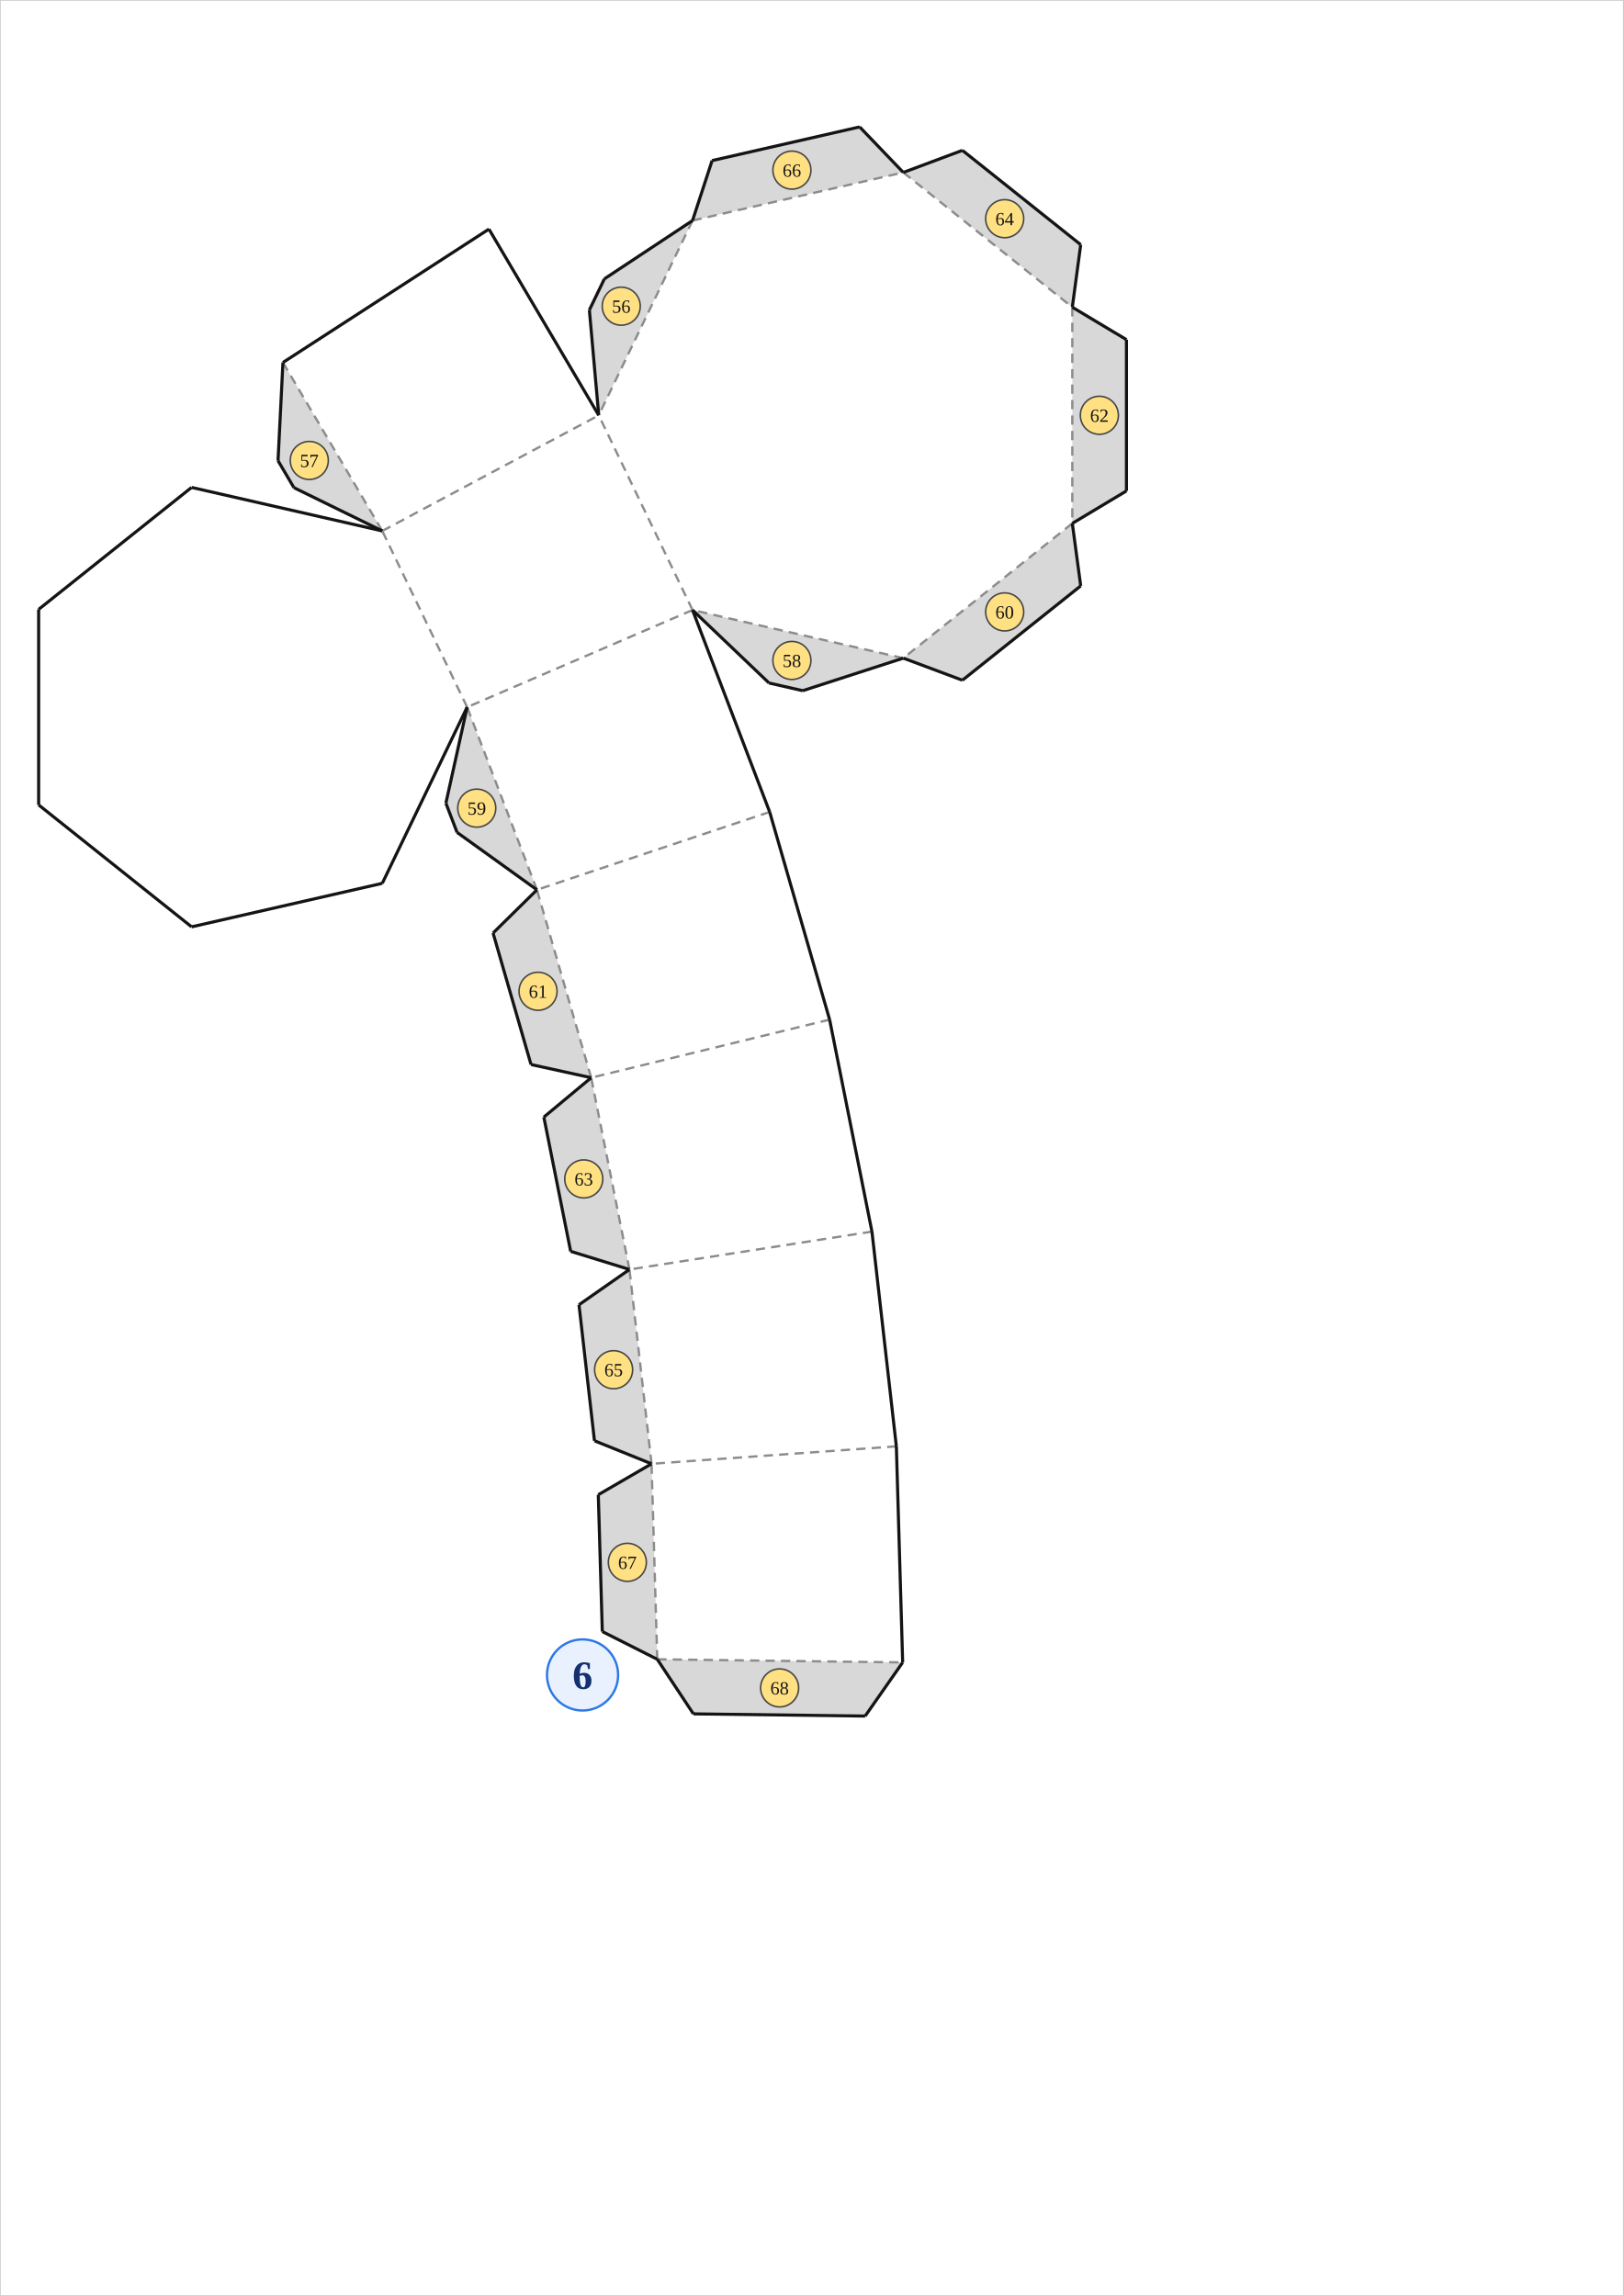
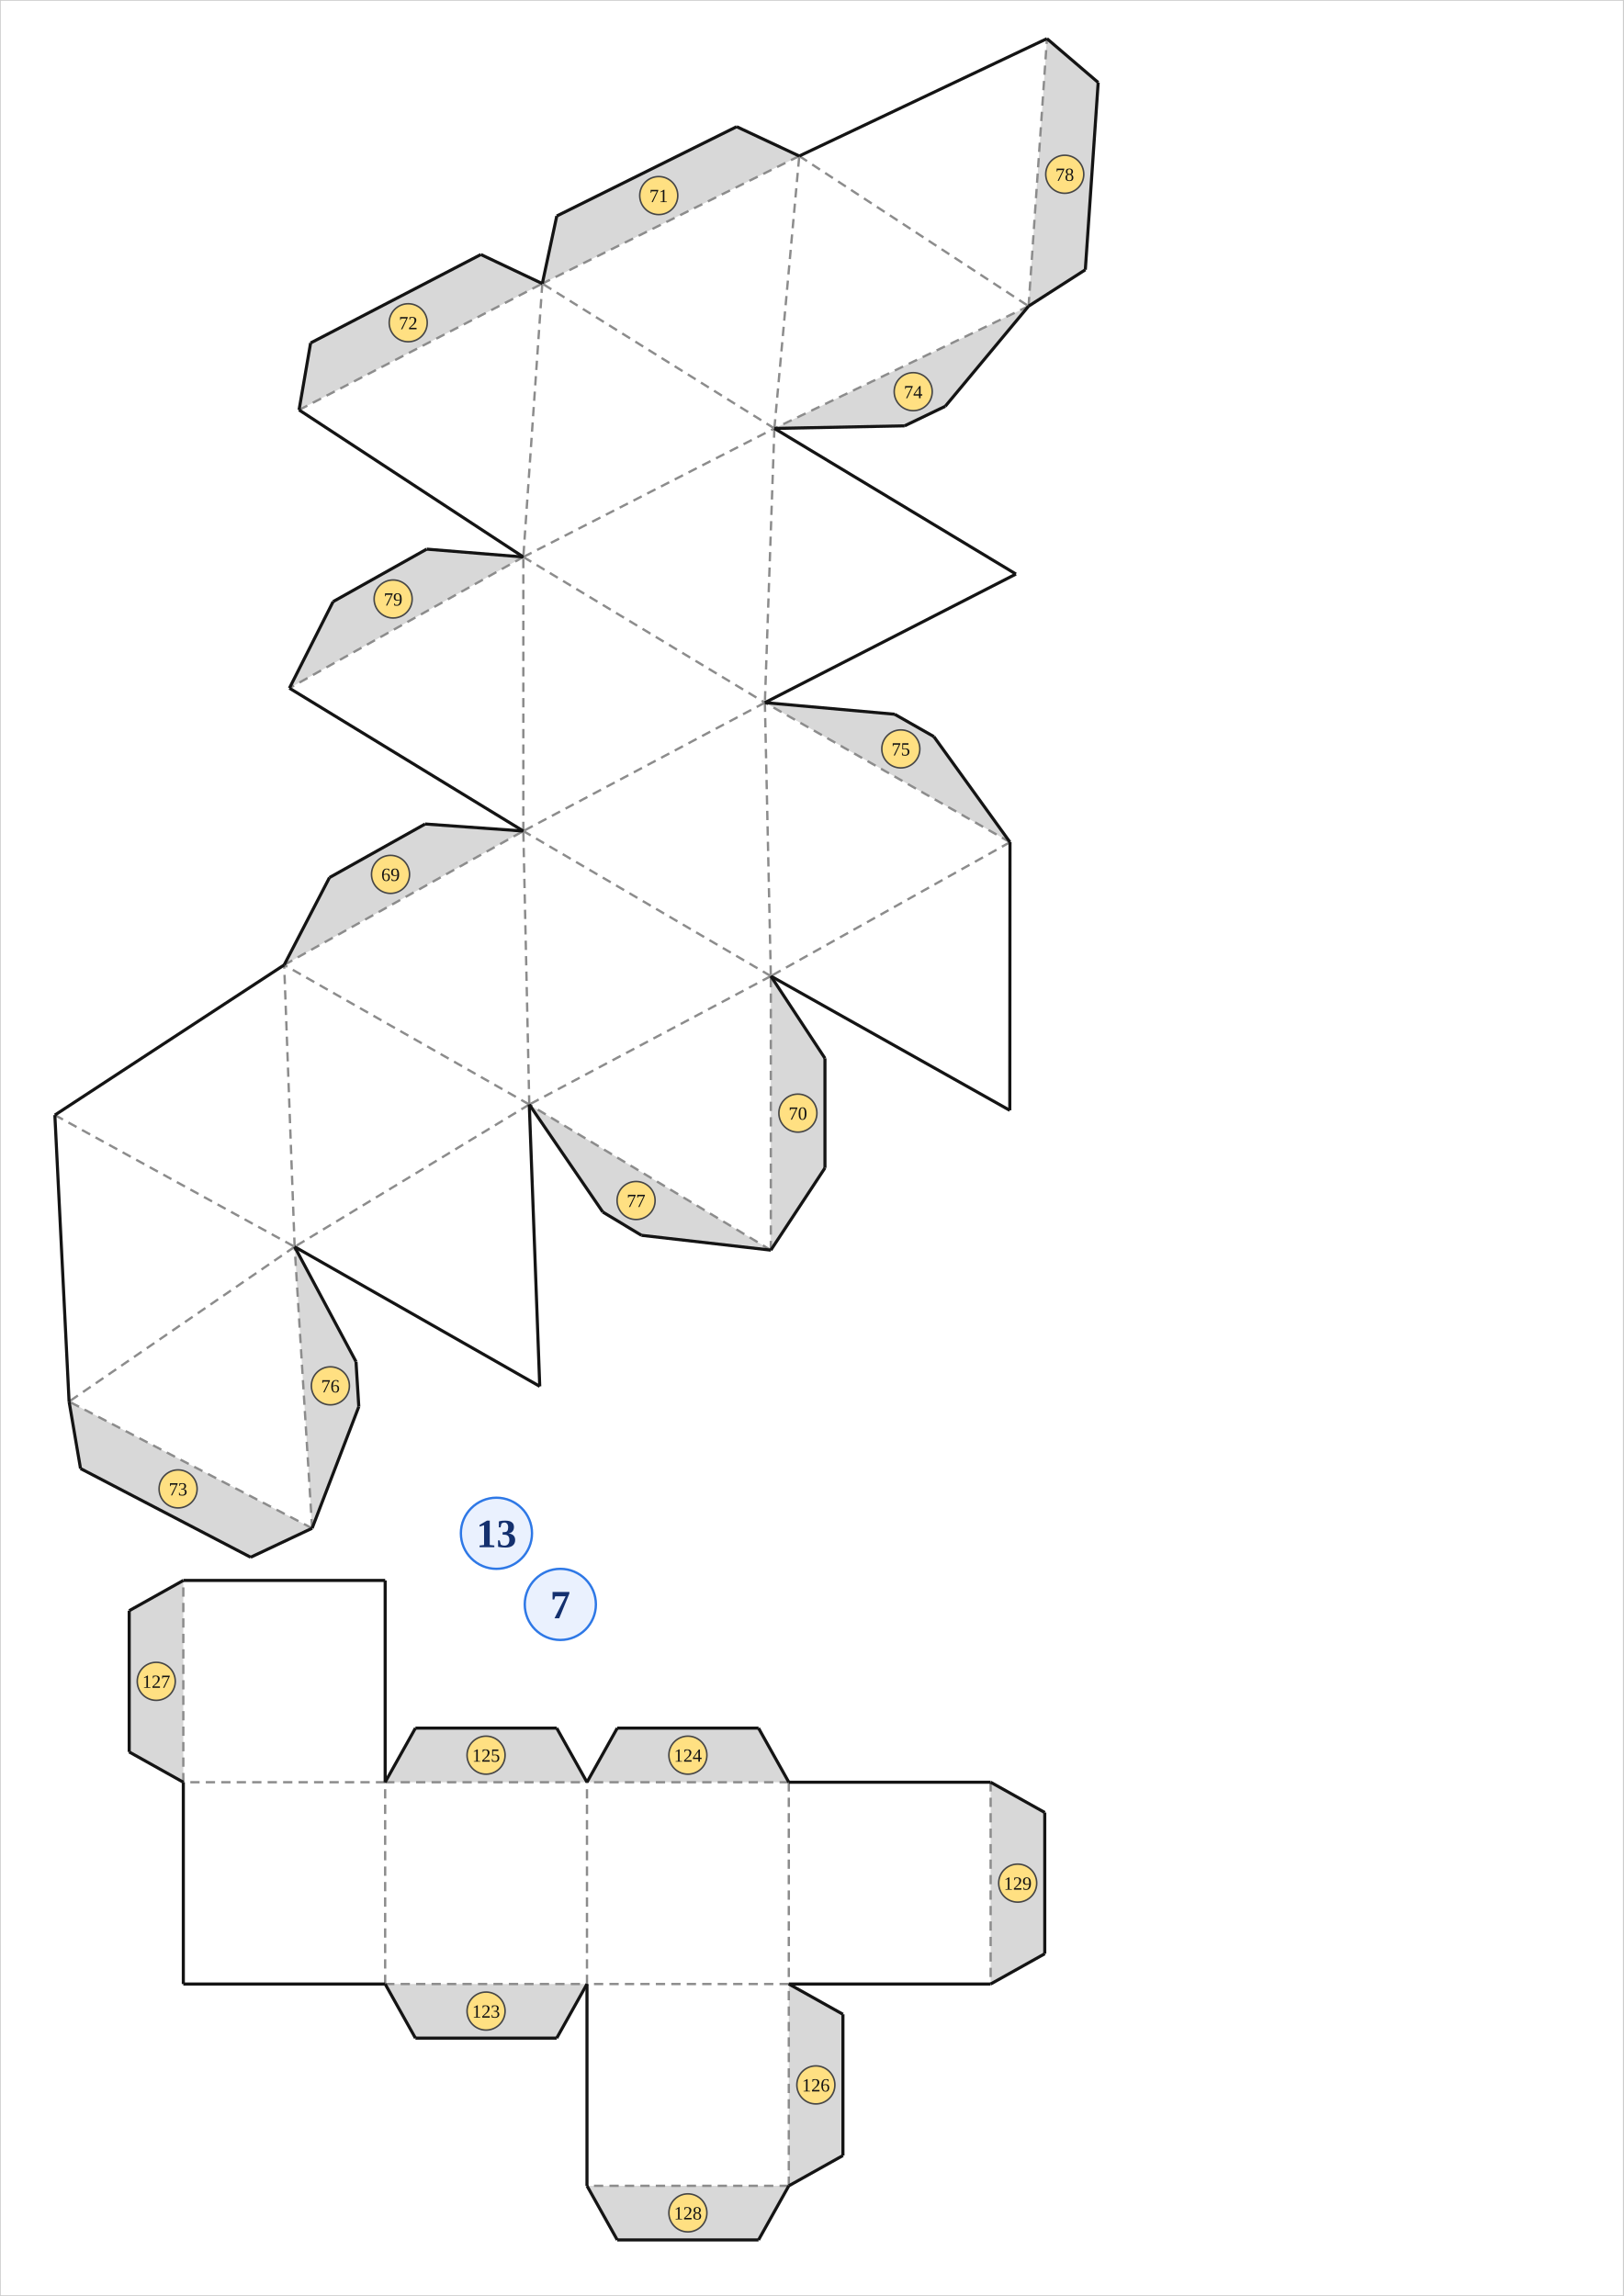
<svg xmlns="http://www.w3.org/2000/svg" width="210.00mm" height="297.00mm" viewBox="0 0 210.00 297.00">
  <rect x="0" y="0" width="210.00" height="297.00" fill="#ffffff" stroke="#cccccc" stroke-width="0.2" />
-   <polygon points="77.436,53.72 76.225,40.103 78.166,36.073 89.568,28.53" fill="rgb(216,216,216)" />
-   <polygon points="49.441,68.68 38.015,63.083 35.959,59.596 36.593,46.889" fill="rgb(216,216,216)" />
-   <polygon points="89.568,78.911 99.459,88.349 103.82,89.344 116.827,85.133" fill="rgb(216,216,216)" />
-   <polygon points="60.417,91.472 57.669,103.895 59.113,107.676 69.444,115.104" fill="rgb(216,216,216)" />
-   <polygon points="116.827,85.133 124.47,87.991 139.772,75.788 138.687,67.7" fill="rgb(216,216,216)" />
-   <polygon points="69.444,115.104 63.77,120.691 68.68,137.704 76.458,139.409" fill="rgb(216,216,216)" />
-   <polygon points="138.687,67.7 145.687,63.507 145.687,43.934 138.687,39.74" fill="rgb(216,216,216)" />
-   <polygon points="76.458,139.409 70.337,144.5 73.804,161.866 81.411,164.216" fill="rgb(216,216,216)" />
-   <polygon points="138.687,39.74 139.772,31.653 124.47,19.45 116.827,22.308" fill="rgb(216,216,216)" />
-   <polygon points="81.411,164.216 74.884,168.777 76.883,186.371 84.267,189.352" fill="rgb(216,216,216)" />
-   <polygon points="116.827,22.308 111.18,16.417 92.099,20.772 89.568,28.53" fill="rgb(216,216,216)" />
-   <polygon points="84.267,189.352 77.381,193.349 77.898,211.049 85.006,214.638" fill="rgb(216,216,216)" />
-   <polygon points="116.746,215.042 111.895,221.981 89.678,221.698 85.006,214.638" fill="rgb(216,216,216)" />
-   <line x1="49.441" y1="68.68" x2="77.436" y2="53.721" stroke="#8c8c8c" stroke-width="0.3" stroke-dasharray="1.2,0.8" />
-   <line x1="89.568" y1="78.911" x2="77.436" y2="53.721" stroke="#8c8c8c" stroke-width="0.3" stroke-dasharray="1.2,0.8" />
-   <line x1="60.417" y1="91.472" x2="49.441" y2="68.68" stroke="#8c8c8c" stroke-width="0.3" stroke-dasharray="1.2,0.8" />
-   <line x1="89.568" y1="78.911" x2="60.417" y2="91.472" stroke="#8c8c8c" stroke-width="0.3" stroke-dasharray="1.2,0.8" />
-   <line x1="99.545" y1="105.031" x2="69.444" y2="115.104" stroke="#8c8c8c" stroke-width="0.3" stroke-dasharray="1.2,0.8" />
-   <line x1="107.298" y1="131.894" x2="76.458" y2="139.409" stroke="#8c8c8c" stroke-width="0.3" stroke-dasharray="1.2,0.8" />
-   <line x1="112.772" y1="159.313" x2="81.411" y2="164.216" stroke="#8c8c8c" stroke-width="0.3" stroke-dasharray="1.2,0.8" />
-   <line x1="115.929" y1="187.094" x2="84.267" y2="189.351" stroke="#8c8c8c" stroke-width="0.3" stroke-dasharray="1.2,0.8" />
-   <line x1="89.568" y1="28.53" x2="77.436" y2="53.72" stroke="#8c8c8c" stroke-width="0.3" stroke-dasharray="1.2,0.8" />
-   <line x1="36.593" y1="46.889" x2="49.441" y2="68.68" stroke="#8c8c8c" stroke-width="0.3" stroke-dasharray="1.2,0.8" />
-   <line x1="116.827" y1="85.133" x2="89.568" y2="78.911" stroke="#8c8c8c" stroke-width="0.3" stroke-dasharray="1.2,0.8" />
-   <line x1="69.444" y1="115.104" x2="60.417" y2="91.472" stroke="#8c8c8c" stroke-width="0.3" stroke-dasharray="1.2,0.8" />
-   <line x1="138.687" y1="67.7" x2="116.827" y2="85.133" stroke="#8c8c8c" stroke-width="0.3" stroke-dasharray="1.2,0.8" />
-   <line x1="76.458" y1="139.409" x2="69.444" y2="115.104" stroke="#8c8c8c" stroke-width="0.3" stroke-dasharray="1.2,0.8" />
-   <line x1="138.687" y1="39.74" x2="138.687" y2="67.7" stroke="#8c8c8c" stroke-width="0.3" stroke-dasharray="1.2,0.8" />
-   <line x1="81.411" y1="164.216" x2="76.458" y2="139.409" stroke="#8c8c8c" stroke-width="0.3" stroke-dasharray="1.2,0.8" />
-   <line x1="116.827" y1="22.308" x2="138.687" y2="39.74" stroke="#8c8c8c" stroke-width="0.3" stroke-dasharray="1.2,0.8" />
-   <line x1="84.267" y1="189.352" x2="81.411" y2="164.216" stroke="#8c8c8c" stroke-width="0.3" stroke-dasharray="1.2,0.8" />
-   <line x1="89.568" y1="28.53" x2="116.827" y2="22.308" stroke="#8c8c8c" stroke-width="0.3" stroke-dasharray="1.2,0.8" />
-   <line x1="85.006" y1="214.638" x2="84.267" y2="189.352" stroke="#8c8c8c" stroke-width="0.3" stroke-dasharray="1.2,0.8" />
-   <line x1="85.006" y1="214.638" x2="116.746" y2="215.042" stroke="#8c8c8c" stroke-width="0.3" stroke-dasharray="1.2,0.8" />
-   <line x1="63.236" y1="29.635" x2="77.436" y2="53.721" stroke="#141414" stroke-width="0.4" />
-   <line x1="24.778" y1="63.051" x2="49.441" y2="68.68" stroke="#141414" stroke-width="0.4" />
-   <line x1="89.568" y1="78.911" x2="99.545" y2="105.031" stroke="#141414" stroke-width="0.4" />
-   <line x1="60.417" y1="91.472" x2="49.441" y2="114.264" stroke="#141414" stroke-width="0.4" />
-   <line x1="99.545" y1="105.031" x2="107.298" y2="131.894" stroke="#141414" stroke-width="0.4" />
-   <line x1="49.441" y1="114.264" x2="24.778" y2="119.893" stroke="#141414" stroke-width="0.4" />
-   <line x1="107.298" y1="131.894" x2="112.772" y2="159.313" stroke="#141414" stroke-width="0.4" />
-   <line x1="24.778" y1="119.893" x2="5.0" y2="104.121" stroke="#141414" stroke-width="0.4" />
-   <line x1="112.772" y1="159.313" x2="115.929" y2="187.094" stroke="#141414" stroke-width="0.4" />
-   <line x1="5.0" y1="104.121" x2="5.0" y2="78.824" stroke="#141414" stroke-width="0.4" />
-   <line x1="115.929" y1="187.094" x2="116.746" y2="215.042" stroke="#141414" stroke-width="0.4" />
-   <line x1="5.0" y1="78.824" x2="24.778" y2="63.051" stroke="#141414" stroke-width="0.4" />
-   <line x1="36.593" y1="46.889" x2="63.236" y2="29.635" stroke="#141414" stroke-width="0.4" />
-   <line x1="77.436" y1="53.72" x2="76.225" y2="40.103" stroke="#141414" stroke-width="0.4" />
-   <line x1="76.225" y1="40.103" x2="78.166" y2="36.073" stroke="#141414" stroke-width="0.4" />
-   <line x1="78.166" y1="36.073" x2="89.568" y2="28.53" stroke="#141414" stroke-width="0.4" />
-   <line x1="49.441" y1="68.68" x2="38.015" y2="63.083" stroke="#141414" stroke-width="0.4" />
-   <line x1="38.015" y1="63.083" x2="35.959" y2="59.596" stroke="#141414" stroke-width="0.4" />
-   <line x1="35.959" y1="59.596" x2="36.593" y2="46.889" stroke="#141414" stroke-width="0.4" />
-   <line x1="89.568" y1="78.911" x2="99.459" y2="88.349" stroke="#141414" stroke-width="0.4" />
-   <line x1="99.459" y1="88.349" x2="103.82" y2="89.344" stroke="#141414" stroke-width="0.4" />
-   <line x1="103.82" y1="89.344" x2="116.827" y2="85.133" stroke="#141414" stroke-width="0.4" />
-   <line x1="60.417" y1="91.472" x2="57.669" y2="103.895" stroke="#141414" stroke-width="0.4" />
-   <line x1="57.669" y1="103.895" x2="59.113" y2="107.676" stroke="#141414" stroke-width="0.4" />
-   <line x1="59.113" y1="107.676" x2="69.444" y2="115.104" stroke="#141414" stroke-width="0.4" />
-   <line x1="116.827" y1="85.133" x2="124.47" y2="87.991" stroke="#141414" stroke-width="0.4" />
-   <line x1="124.47" y1="87.991" x2="139.772" y2="75.788" stroke="#141414" stroke-width="0.4" />
-   <line x1="139.772" y1="75.788" x2="138.687" y2="67.7" stroke="#141414" stroke-width="0.4" />
-   <line x1="69.444" y1="115.104" x2="63.77" y2="120.691" stroke="#141414" stroke-width="0.4" />
-   <line x1="63.77" y1="120.691" x2="68.68" y2="137.704" stroke="#141414" stroke-width="0.4" />
-   <line x1="68.68" y1="137.704" x2="76.458" y2="139.409" stroke="#141414" stroke-width="0.4" />
-   <line x1="138.687" y1="67.7" x2="145.687" y2="63.507" stroke="#141414" stroke-width="0.4" />
-   <line x1="145.687" y1="63.507" x2="145.687" y2="43.934" stroke="#141414" stroke-width="0.4" />
-   <line x1="145.687" y1="43.934" x2="138.687" y2="39.74" stroke="#141414" stroke-width="0.4" />
-   <line x1="76.458" y1="139.409" x2="70.337" y2="144.5" stroke="#141414" stroke-width="0.4" />
-   <line x1="70.337" y1="144.5" x2="73.804" y2="161.866" stroke="#141414" stroke-width="0.4" />
-   <line x1="73.804" y1="161.866" x2="81.411" y2="164.216" stroke="#141414" stroke-width="0.4" />
-   <line x1="138.687" y1="39.74" x2="139.772" y2="31.653" stroke="#141414" stroke-width="0.4" />
-   <line x1="139.772" y1="31.653" x2="124.47" y2="19.45" stroke="#141414" stroke-width="0.4" />
-   <line x1="124.47" y1="19.45" x2="116.827" y2="22.308" stroke="#141414" stroke-width="0.4" />
-   <line x1="81.411" y1="164.216" x2="74.884" y2="168.777" stroke="#141414" stroke-width="0.4" />
-   <line x1="74.884" y1="168.777" x2="76.883" y2="186.371" stroke="#141414" stroke-width="0.4" />
-   <line x1="76.883" y1="186.371" x2="84.267" y2="189.352" stroke="#141414" stroke-width="0.4" />
-   <line x1="116.827" y1="22.308" x2="111.18" y2="16.417" stroke="#141414" stroke-width="0.4" />
-   <line x1="111.18" y1="16.417" x2="92.099" y2="20.772" stroke="#141414" stroke-width="0.4" />
-   <line x1="92.099" y1="20.772" x2="89.568" y2="28.53" stroke="#141414" stroke-width="0.4" />
-   <line x1="84.267" y1="189.352" x2="77.381" y2="193.349" stroke="#141414" stroke-width="0.4" />
-   <line x1="77.381" y1="193.349" x2="77.898" y2="211.049" stroke="#141414" stroke-width="0.4" />
-   <line x1="77.898" y1="211.049" x2="85.006" y2="214.638" stroke="#141414" stroke-width="0.4" />
-   <line x1="116.746" y1="215.042" x2="111.895" y2="221.981" stroke="#141414" stroke-width="0.4" />
-   <line x1="111.895" y1="221.981" x2="89.678" y2="221.698" stroke="#141414" stroke-width="0.4" />
-   <line x1="89.678" y1="221.698" x2="85.006" y2="214.638" stroke="#141414" stroke-width="0.4" />
-   <circle cx="80.349" cy="39.607" r="2.46" fill="#ffe082" stroke="#464646" stroke-width="0.2" />
-   <text x="80.349" y="40.45" font-size="2.41" text-anchor="middle" fill="#141414">56</text>
-   <circle cx="40.002" cy="59.562" r="2.46" fill="#ffe082" stroke="#464646" stroke-width="0.2" />
-   <text x="40.002" y="60.41" font-size="2.41" text-anchor="middle" fill="#141414">57</text>
-   <circle cx="102.418" cy="85.434" r="2.46" fill="#ffe082" stroke="#464646" stroke-width="0.2" />
-   <text x="102.418" y="86.28" font-size="2.41" text-anchor="middle" fill="#141414">58</text>
-   <circle cx="61.661" cy="104.537" r="2.46" fill="#ffe082" stroke="#464646" stroke-width="0.2" />
-   <text x="61.661" y="105.38" font-size="2.41" text-anchor="middle" fill="#141414">59</text>
-   <circle cx="129.939" cy="79.153" r="2.46" fill="#ffe082" stroke="#464646" stroke-width="0.2" />
-   <text x="129.939" y="80.00" font-size="2.41" text-anchor="middle" fill="#141414">60</text>
-   <circle cx="69.588" cy="128.227" r="2.46" fill="#ffe082" stroke="#464646" stroke-width="0.2" />
-   <text x="69.588" y="129.07" font-size="2.41" text-anchor="middle" fill="#141414">61</text>
-   <circle cx="142.187" cy="53.72" r="2.46" fill="#ffe082" stroke="#464646" stroke-width="0.2" />
-   <text x="142.187" y="54.56" font-size="2.41" text-anchor="middle" fill="#141414">62</text>
-   <circle cx="75.502" cy="152.498" r="2.46" fill="#ffe082" stroke="#464646" stroke-width="0.2" />
-   <text x="75.502" y="153.34" font-size="2.41" text-anchor="middle" fill="#141414">63</text>
-   <circle cx="129.939" cy="28.288" r="2.46" fill="#ffe082" stroke="#464646" stroke-width="0.2" />
-   <text x="129.939" y="29.13" font-size="2.41" text-anchor="middle" fill="#141414">64</text>
-   <circle cx="79.361" cy="177.179" r="2.46" fill="#ffe082" stroke="#464646" stroke-width="0.2" />
-   <text x="79.361" y="178.02" font-size="2.41" text-anchor="middle" fill="#141414">65</text>
-   <circle cx="102.419" cy="22.007" r="2.46" fill="#ffe082" stroke="#464646" stroke-width="0.2" />
-   <text x="102.419" y="22.85" font-size="2.41" text-anchor="middle" fill="#141414">66</text>
-   <circle cx="81.138" cy="202.097" r="2.46" fill="#ffe082" stroke="#464646" stroke-width="0.2" />
-   <text x="81.138" y="202.94" font-size="2.41" text-anchor="middle" fill="#141414">67</text>
-   <circle cx="100.831" cy="218.34" r="2.46" fill="#ffe082" stroke="#464646" stroke-width="0.2" />
-   <text x="100.831" y="219.18" font-size="2.41" text-anchor="middle" fill="#141414">68</text>
-   <circle cx="75.343" cy="216.664" r="4.6" fill="#eaf1fe" stroke="#2e78e6" stroke-width="0.3" />
-   <text x="75.343" y="218.464" font-size="5.2" text-anchor="middle" fill="#14306e" font-weight="bold">6</text>
+   <polygon points="67.684,107.5 54.984,106.588 42.612,113.516 36.753,124.82" fill="rgb(216,216,216)" />
+   <polygon points="99.695,126.263 106.695,136.898 106.695,151.078 99.695,161.713" fill="rgb(216,216,216)" />
+   <polygon points="70.138,36.685 72.011,27.94 95.274,16.389 103.372,20.183" fill="rgb(216,216,216)" />
+   <polygon points="70.138,36.685 62.193,32.925 40.172,44.364 38.68,53.028" fill="rgb(216,216,216)" />
+   <polygon points="8.934,181.3 10.414,189.965 32.418,201.437 40.369,197.688" fill="rgb(216,216,216)" />
+   <polygon points="100.154,55.419 116.996,55.084 122.256,52.554 133.03,39.604" fill="rgb(216,216,216)" />
+   <polygon points="98.925,90.89 115.704,92.39 120.775,95.278 130.626,108.943" fill="rgb(216,216,216)" />
+   <polygon points="38.106,161.277 46.043,176.135 46.405,181.961 40.369,197.688" fill="rgb(216,216,216)" />
+   <polygon points="68.454,142.874 77.961,156.781 82.959,159.795 99.695,161.713" fill="rgb(216,216,216)" />
+   <polygon points="135.406,5.0 142.033,10.67 140.369,34.893 133.03,39.604" fill="rgb(216,216,216)" />
+   <polygon points="37.432,89.018 43.083,77.823 55.184,71.035 67.684,72.05" fill="rgb(216,216,216)" />
+   <line x1="99.695" y1="126.263" x2="67.684" y2="107.5" stroke="#8c8c8c" stroke-width="0.3" stroke-dasharray="1.2,0.8" />
+   <line x1="98.925" y1="90.89" x2="67.684" y2="107.5" stroke="#8c8c8c" stroke-width="0.3" stroke-dasharray="1.2,0.8" />
+   <line x1="68.454" y1="142.874" x2="67.684" y2="107.5" stroke="#8c8c8c" stroke-width="0.3" stroke-dasharray="1.2,0.8" />
+   <line x1="67.684" y1="107.5" x2="67.684" y2="72.05" stroke="#8c8c8c" stroke-width="0.3" stroke-dasharray="1.2,0.8" />
+   <line x1="98.925" y1="90.89" x2="99.695" y2="126.263" stroke="#8c8c8c" stroke-width="0.3" stroke-dasharray="1.2,0.8" />
+   <line x1="99.695" y1="126.263" x2="68.454" y2="142.874" stroke="#8c8c8c" stroke-width="0.3" stroke-dasharray="1.2,0.8" />
+   <line x1="130.626" y1="108.943" x2="99.695" y2="126.263" stroke="#8c8c8c" stroke-width="0.3" stroke-dasharray="1.2,0.8" />
+   <line x1="100.154" y1="55.419" x2="70.138" y2="36.685" stroke="#8c8c8c" stroke-width="0.3" stroke-dasharray="1.2,0.8" />
+   <line x1="7.095" y1="144.24" x2="38.106" y2="161.277" stroke="#8c8c8c" stroke-width="0.3" stroke-dasharray="1.2,0.8" />
+   <line x1="70.138" y1="36.685" x2="67.684" y2="72.05" stroke="#8c8c8c" stroke-width="0.3" stroke-dasharray="1.2,0.8" />
+   <line x1="100.154" y1="55.419" x2="103.372" y2="20.183" stroke="#8c8c8c" stroke-width="0.3" stroke-dasharray="1.2,0.8" />
+   <line x1="38.106" y1="161.277" x2="8.934" y2="181.3" stroke="#8c8c8c" stroke-width="0.3" stroke-dasharray="1.2,0.8" />
+   <line x1="103.372" y1="20.183" x2="133.03" y2="39.604" stroke="#8c8c8c" stroke-width="0.3" stroke-dasharray="1.2,0.8" />
+   <line x1="100.154" y1="55.419" x2="98.925" y2="90.89" stroke="#8c8c8c" stroke-width="0.3" stroke-dasharray="1.2,0.8" />
+   <line x1="67.684" y1="72.05" x2="100.154" y2="55.419" stroke="#8c8c8c" stroke-width="0.3" stroke-dasharray="1.2,0.8" />
+   <line x1="67.684" y1="72.05" x2="98.925" y2="90.89" stroke="#8c8c8c" stroke-width="0.3" stroke-dasharray="1.2,0.8" />
+   <line x1="68.454" y1="142.874" x2="38.106" y2="161.277" stroke="#8c8c8c" stroke-width="0.3" stroke-dasharray="1.2,0.8" />
+   <line x1="38.106" y1="161.277" x2="36.753" y2="124.82" stroke="#8c8c8c" stroke-width="0.3" stroke-dasharray="1.2,0.8" />
+   <line x1="68.454" y1="142.874" x2="36.753" y2="124.82" stroke="#8c8c8c" stroke-width="0.3" stroke-dasharray="1.2,0.8" />
+   <line x1="36.753" y1="124.82" x2="67.684" y2="107.5" stroke="#8c8c8c" stroke-width="0.3" stroke-dasharray="1.2,0.8" />
+   <line x1="99.695" y1="161.713" x2="99.695" y2="126.263" stroke="#8c8c8c" stroke-width="0.3" stroke-dasharray="1.2,0.8" />
+   <line x1="103.372" y1="20.183" x2="70.138" y2="36.685" stroke="#8c8c8c" stroke-width="0.3" stroke-dasharray="1.2,0.8" />
+   <line x1="38.68" y1="53.028" x2="70.138" y2="36.685" stroke="#8c8c8c" stroke-width="0.3" stroke-dasharray="1.2,0.8" />
+   <line x1="40.369" y1="197.688" x2="8.934" y2="181.3" stroke="#8c8c8c" stroke-width="0.3" stroke-dasharray="1.2,0.8" />
+   <line x1="133.03" y1="39.604" x2="100.154" y2="55.419" stroke="#8c8c8c" stroke-width="0.3" stroke-dasharray="1.2,0.8" />
+   <line x1="130.626" y1="108.943" x2="98.925" y2="90.89" stroke="#8c8c8c" stroke-width="0.3" stroke-dasharray="1.2,0.8" />
+   <line x1="40.369" y1="197.688" x2="38.106" y2="161.277" stroke="#8c8c8c" stroke-width="0.3" stroke-dasharray="1.2,0.8" />
+   <line x1="99.695" y1="161.713" x2="68.454" y2="142.874" stroke="#8c8c8c" stroke-width="0.3" stroke-dasharray="1.2,0.8" />
+   <line x1="133.03" y1="39.604" x2="135.406" y2="5.0" stroke="#8c8c8c" stroke-width="0.3" stroke-dasharray="1.2,0.8" />
+   <line x1="67.684" y1="72.05" x2="37.432" y2="89.018" stroke="#8c8c8c" stroke-width="0.3" stroke-dasharray="1.2,0.8" />
+   <line x1="67.684" y1="107.5" x2="37.432" y2="89.018" stroke="#141414" stroke-width="0.4" />
+   <line x1="130.601" y1="143.629" x2="99.695" y2="126.263" stroke="#141414" stroke-width="0.4" />
+   <line x1="8.934" y1="181.3" x2="7.095" y2="144.24" stroke="#141414" stroke-width="0.4" />
+   <line x1="7.095" y1="144.24" x2="36.753" y2="124.82" stroke="#141414" stroke-width="0.4" />
+   <line x1="103.372" y1="20.183" x2="135.406" y2="5.0" stroke="#141414" stroke-width="0.4" />
+   <line x1="100.154" y1="55.419" x2="131.395" y2="74.258" stroke="#141414" stroke-width="0.4" />
+   <line x1="131.395" y1="74.258" x2="98.925" y2="90.89" stroke="#141414" stroke-width="0.4" />
+   <line x1="69.808" y1="179.331" x2="38.106" y2="161.277" stroke="#141414" stroke-width="0.4" />
+   <line x1="68.454" y1="142.874" x2="69.808" y2="179.331" stroke="#141414" stroke-width="0.4" />
+   <line x1="130.626" y1="108.943" x2="130.601" y2="143.629" stroke="#141414" stroke-width="0.4" />
+   <line x1="67.684" y1="72.05" x2="38.68" y2="53.028" stroke="#141414" stroke-width="0.4" />
+   <line x1="67.684" y1="107.5" x2="54.984" y2="106.588" stroke="#141414" stroke-width="0.4" />
+   <line x1="54.984" y1="106.588" x2="42.612" y2="113.516" stroke="#141414" stroke-width="0.4" />
+   <line x1="42.612" y1="113.516" x2="36.753" y2="124.82" stroke="#141414" stroke-width="0.4" />
+   <line x1="99.695" y1="126.263" x2="106.695" y2="136.898" stroke="#141414" stroke-width="0.4" />
+   <line x1="106.695" y1="136.898" x2="106.695" y2="151.078" stroke="#141414" stroke-width="0.4" />
+   <line x1="106.695" y1="151.078" x2="99.695" y2="161.713" stroke="#141414" stroke-width="0.4" />
+   <line x1="70.138" y1="36.685" x2="72.011" y2="27.94" stroke="#141414" stroke-width="0.4" />
+   <line x1="72.011" y1="27.94" x2="95.274" y2="16.389" stroke="#141414" stroke-width="0.4" />
+   <line x1="95.274" y1="16.389" x2="103.372" y2="20.183" stroke="#141414" stroke-width="0.4" />
+   <line x1="70.138" y1="36.685" x2="62.193" y2="32.925" stroke="#141414" stroke-width="0.4" />
+   <line x1="62.193" y1="32.925" x2="40.172" y2="44.364" stroke="#141414" stroke-width="0.4" />
+   <line x1="40.172" y1="44.364" x2="38.68" y2="53.028" stroke="#141414" stroke-width="0.4" />
+   <line x1="8.934" y1="181.3" x2="10.414" y2="189.965" stroke="#141414" stroke-width="0.4" />
+   <line x1="10.414" y1="189.965" x2="32.418" y2="201.437" stroke="#141414" stroke-width="0.4" />
+   <line x1="32.418" y1="201.437" x2="40.369" y2="197.688" stroke="#141414" stroke-width="0.4" />
+   <line x1="100.154" y1="55.419" x2="116.996" y2="55.084" stroke="#141414" stroke-width="0.4" />
+   <line x1="116.996" y1="55.084" x2="122.256" y2="52.554" stroke="#141414" stroke-width="0.4" />
+   <line x1="122.256" y1="52.554" x2="133.03" y2="39.604" stroke="#141414" stroke-width="0.4" />
+   <line x1="98.925" y1="90.89" x2="115.704" y2="92.39" stroke="#141414" stroke-width="0.4" />
+   <line x1="115.704" y1="92.39" x2="120.775" y2="95.278" stroke="#141414" stroke-width="0.4" />
+   <line x1="120.775" y1="95.278" x2="130.626" y2="108.943" stroke="#141414" stroke-width="0.4" />
+   <line x1="38.106" y1="161.277" x2="46.043" y2="176.135" stroke="#141414" stroke-width="0.4" />
+   <line x1="46.043" y1="176.135" x2="46.405" y2="181.961" stroke="#141414" stroke-width="0.4" />
+   <line x1="46.405" y1="181.961" x2="40.369" y2="197.688" stroke="#141414" stroke-width="0.4" />
+   <line x1="68.454" y1="142.874" x2="77.961" y2="156.781" stroke="#141414" stroke-width="0.4" />
+   <line x1="77.961" y1="156.781" x2="82.959" y2="159.795" stroke="#141414" stroke-width="0.4" />
+   <line x1="82.959" y1="159.795" x2="99.695" y2="161.713" stroke="#141414" stroke-width="0.4" />
+   <line x1="135.406" y1="5.0" x2="142.033" y2="10.67" stroke="#141414" stroke-width="0.4" />
+   <line x1="142.033" y1="10.67" x2="140.369" y2="34.893" stroke="#141414" stroke-width="0.4" />
+   <line x1="140.369" y1="34.893" x2="133.03" y2="39.604" stroke="#141414" stroke-width="0.4" />
+   <line x1="37.432" y1="89.018" x2="43.083" y2="77.823" stroke="#141414" stroke-width="0.4" />
+   <line x1="43.083" y1="77.823" x2="55.184" y2="71.035" stroke="#141414" stroke-width="0.4" />
+   <line x1="55.184" y1="71.035" x2="67.684" y2="72.05" stroke="#141414" stroke-width="0.4" />
+   <circle cx="50.508" cy="113.106" r="2.46" fill="#ffe082" stroke="#464646" stroke-width="0.2" />
+   <text x="50.508" y="113.95" font-size="2.41" text-anchor="middle" fill="#141414">69</text>
+   <circle cx="103.195" cy="143.988" r="2.46" fill="#ffe082" stroke="#464646" stroke-width="0.2" />
+   <text x="103.195" y="144.83" font-size="2.41" text-anchor="middle" fill="#141414">70</text>
+   <circle cx="85.199" cy="25.299" r="2.46" fill="#ffe082" stroke="#464646" stroke-width="0.2" />
+   <text x="85.199" y="26.14" font-size="2.41" text-anchor="middle" fill="#141414">71</text>
+   <circle cx="52.796" cy="41.75" r="2.46" fill="#ffe082" stroke="#464646" stroke-width="0.2" />
+   <text x="52.796" y="42.59" font-size="2.41" text-anchor="middle" fill="#141414">72</text>
+   <circle cx="23.034" cy="192.598" r="2.46" fill="#ffe082" stroke="#464646" stroke-width="0.2" />
+   <text x="23.034" y="193.44" font-size="2.41" text-anchor="middle" fill="#141414">73</text>
+   <circle cx="118.109" cy="50.665" r="2.46" fill="#ffe082" stroke="#464646" stroke-width="0.2" />
+   <text x="118.109" y="51.51" font-size="2.41" text-anchor="middle" fill="#141414">74</text>
+   <circle cx="116.507" cy="96.875" r="2.46" fill="#ffe082" stroke="#464646" stroke-width="0.2" />
+   <text x="116.507" y="97.72" font-size="2.41" text-anchor="middle" fill="#141414">75</text>
+   <circle cx="42.731" cy="179.265" r="2.46" fill="#ffe082" stroke="#464646" stroke-width="0.2" />
+   <text x="42.731" y="180.11" font-size="2.41" text-anchor="middle" fill="#141414">76</text>
+   <circle cx="82.267" cy="155.291" r="2.46" fill="#ffe082" stroke="#464646" stroke-width="0.2" />
+   <text x="82.267" y="156.13" font-size="2.41" text-anchor="middle" fill="#141414">77</text>
+   <circle cx="137.71" cy="22.542" r="2.46" fill="#ffe082" stroke="#464646" stroke-width="0.2" />
+   <text x="137.71" y="23.39" font-size="2.41" text-anchor="middle" fill="#141414">78</text>
+   <circle cx="50.846" cy="77.482" r="2.46" fill="#ffe082" stroke="#464646" stroke-width="0.2" />
+   <text x="50.846" y="78.33" font-size="2.41" text-anchor="middle" fill="#141414">79</text>
+   <circle cx="72.469" cy="207.537" r="4.6" fill="#eaf1fe" stroke="#2e78e6" stroke-width="0.3" />
+   <text x="72.469" y="209.337" font-size="5.2" text-anchor="middle" fill="#14306e" font-weight="bold">7</text>
+   <polygon points="75.917,256.643 72.001,263.643 53.729,263.643 49.814,256.643" fill="rgb(216,216,216)" />
+   <polygon points="75.917,230.54 79.832,223.54 98.104,223.54 102.02,230.54" fill="rgb(216,216,216)" />
+   <polygon points="75.917,230.54 72.001,223.54 53.729,223.54 49.814,230.54" fill="rgb(216,216,216)" />
+   <polygon points="102.02,256.643 109.02,260.559 109.02,278.831 102.02,282.747" fill="rgb(216,216,216)" />
+   <polygon points="23.71,204.437 16.71,208.353 16.71,226.625 23.71,230.54" fill="rgb(216,216,216)" />
+   <polygon points="75.917,282.747 79.832,289.747 98.104,289.747 102.02,282.747" fill="rgb(216,216,216)" />
+   <polygon points="128.123,256.643 135.123,252.728 135.123,234.456 128.123,230.54" fill="rgb(216,216,216)" />
+   <line x1="75.917" y1="256.644" x2="75.917" y2="230.54" stroke="#8c8c8c" stroke-width="0.3" stroke-dasharray="1.2,0.8" />
+   <line x1="102.02" y1="256.644" x2="75.917" y2="256.644" stroke="#8c8c8c" stroke-width="0.3" stroke-dasharray="1.2,0.8" />
+   <line x1="102.02" y1="230.54" x2="102.02" y2="256.644" stroke="#8c8c8c" stroke-width="0.3" stroke-dasharray="1.2,0.8" />
+   <line x1="49.814" y1="256.644" x2="49.814" y2="230.54" stroke="#8c8c8c" stroke-width="0.3" stroke-dasharray="1.2,0.8" />
+   <line x1="49.814" y1="230.54" x2="23.71" y2="230.54" stroke="#8c8c8c" stroke-width="0.3" stroke-dasharray="1.2,0.8" />
+   <line x1="49.814" y1="256.643" x2="75.917" y2="256.643" stroke="#8c8c8c" stroke-width="0.3" stroke-dasharray="1.2,0.8" />
+   <line x1="102.02" y1="230.54" x2="75.917" y2="230.54" stroke="#8c8c8c" stroke-width="0.3" stroke-dasharray="1.2,0.8" />
+   <line x1="49.814" y1="230.54" x2="75.917" y2="230.54" stroke="#8c8c8c" stroke-width="0.3" stroke-dasharray="1.2,0.8" />
+   <line x1="102.02" y1="282.747" x2="102.02" y2="256.643" stroke="#8c8c8c" stroke-width="0.3" stroke-dasharray="1.2,0.8" />
+   <line x1="23.71" y1="230.54" x2="23.71" y2="204.437" stroke="#8c8c8c" stroke-width="0.3" stroke-dasharray="1.2,0.8" />
+   <line x1="102.02" y1="282.747" x2="75.917" y2="282.747" stroke="#8c8c8c" stroke-width="0.3" stroke-dasharray="1.2,0.8" />
+   <line x1="128.123" y1="230.54" x2="128.123" y2="256.643" stroke="#8c8c8c" stroke-width="0.3" stroke-dasharray="1.2,0.8" />
+   <line x1="75.917" y1="282.747" x2="75.917" y2="256.644" stroke="#141414" stroke-width="0.4" />
+   <line x1="23.71" y1="204.437" x2="49.814" y2="204.437" stroke="#141414" stroke-width="0.4" />
+   <line x1="49.814" y1="204.437" x2="49.814" y2="230.54" stroke="#141414" stroke-width="0.4" />
+   <line x1="128.123" y1="256.644" x2="102.02" y2="256.644" stroke="#141414" stroke-width="0.4" />
+   <line x1="102.02" y1="230.54" x2="128.123" y2="230.54" stroke="#141414" stroke-width="0.4" />
+   <line x1="49.814" y1="256.644" x2="23.71" y2="256.644" stroke="#141414" stroke-width="0.4" />
+   <line x1="23.71" y1="256.644" x2="23.71" y2="230.54" stroke="#141414" stroke-width="0.4" />
+   <line x1="75.917" y1="256.643" x2="72.001" y2="263.643" stroke="#141414" stroke-width="0.4" />
+   <line x1="72.001" y1="263.643" x2="53.729" y2="263.643" stroke="#141414" stroke-width="0.4" />
+   <line x1="53.729" y1="263.643" x2="49.814" y2="256.643" stroke="#141414" stroke-width="0.4" />
+   <line x1="75.917" y1="230.54" x2="79.832" y2="223.54" stroke="#141414" stroke-width="0.4" />
+   <line x1="79.832" y1="223.54" x2="98.104" y2="223.54" stroke="#141414" stroke-width="0.4" />
+   <line x1="98.104" y1="223.54" x2="102.02" y2="230.54" stroke="#141414" stroke-width="0.4" />
+   <line x1="75.917" y1="230.54" x2="72.001" y2="223.54" stroke="#141414" stroke-width="0.4" />
+   <line x1="72.001" y1="223.54" x2="53.729" y2="223.54" stroke="#141414" stroke-width="0.4" />
+   <line x1="53.729" y1="223.54" x2="49.814" y2="230.54" stroke="#141414" stroke-width="0.4" />
+   <line x1="102.02" y1="256.643" x2="109.02" y2="260.559" stroke="#141414" stroke-width="0.4" />
+   <line x1="109.02" y1="260.559" x2="109.02" y2="278.831" stroke="#141414" stroke-width="0.4" />
+   <line x1="109.02" y1="278.831" x2="102.02" y2="282.747" stroke="#141414" stroke-width="0.4" />
+   <line x1="23.71" y1="204.437" x2="16.71" y2="208.353" stroke="#141414" stroke-width="0.4" />
+   <line x1="16.71" y1="208.353" x2="16.71" y2="226.625" stroke="#141414" stroke-width="0.4" />
+   <line x1="16.71" y1="226.625" x2="23.71" y2="230.54" stroke="#141414" stroke-width="0.4" />
+   <line x1="75.917" y1="282.747" x2="79.832" y2="289.747" stroke="#141414" stroke-width="0.4" />
+   <line x1="79.832" y1="289.747" x2="98.104" y2="289.747" stroke="#141414" stroke-width="0.4" />
+   <line x1="98.104" y1="289.747" x2="102.02" y2="282.747" stroke="#141414" stroke-width="0.4" />
+   <line x1="128.123" y1="256.643" x2="135.123" y2="252.728" stroke="#141414" stroke-width="0.4" />
+   <line x1="135.123" y1="252.728" x2="135.123" y2="234.456" stroke="#141414" stroke-width="0.4" />
+   <line x1="135.123" y1="234.456" x2="128.123" y2="230.54" stroke="#141414" stroke-width="0.4" />
+   <circle cx="62.865" cy="260.143" r="2.46" fill="#ffe082" stroke="#464646" stroke-width="0.2" />
+   <text x="62.865" y="260.99" font-size="2.41" text-anchor="middle" fill="#141414">123</text>
+   <circle cx="88.968" cy="227.04" r="2.46" fill="#ffe082" stroke="#464646" stroke-width="0.2" />
+   <text x="88.968" y="227.88" font-size="2.41" text-anchor="middle" fill="#141414">124</text>
+   <circle cx="62.865" cy="227.04" r="2.46" fill="#ffe082" stroke="#464646" stroke-width="0.2" />
+   <text x="62.865" y="227.88" font-size="2.41" text-anchor="middle" fill="#141414">125</text>
+   <circle cx="105.52" cy="269.695" r="2.46" fill="#ffe082" stroke="#464646" stroke-width="0.2" />
+   <text x="105.52" y="270.54" font-size="2.41" text-anchor="middle" fill="#141414">126</text>
+   <circle cx="20.21" cy="217.489" r="2.46" fill="#ffe082" stroke="#464646" stroke-width="0.2" />
+   <text x="20.21" y="218.33" font-size="2.41" text-anchor="middle" fill="#141414">127</text>
+   <circle cx="88.968" cy="286.247" r="2.46" fill="#ffe082" stroke="#464646" stroke-width="0.2" />
+   <text x="88.968" y="287.09" font-size="2.41" text-anchor="middle" fill="#141414">128</text>
+   <circle cx="131.623" cy="243.592" r="2.46" fill="#ffe082" stroke="#464646" stroke-width="0.2" />
+   <text x="131.623" y="244.44" font-size="2.41" text-anchor="middle" fill="#141414">129</text>
+   <circle cx="64.207" cy="198.337" r="4.6" fill="#eaf1fe" stroke="#2e78e6" stroke-width="0.3" />
+   <text x="64.207" y="200.137" font-size="5.2" text-anchor="middle" fill="#14306e" font-weight="bold">13</text>
</svg>
